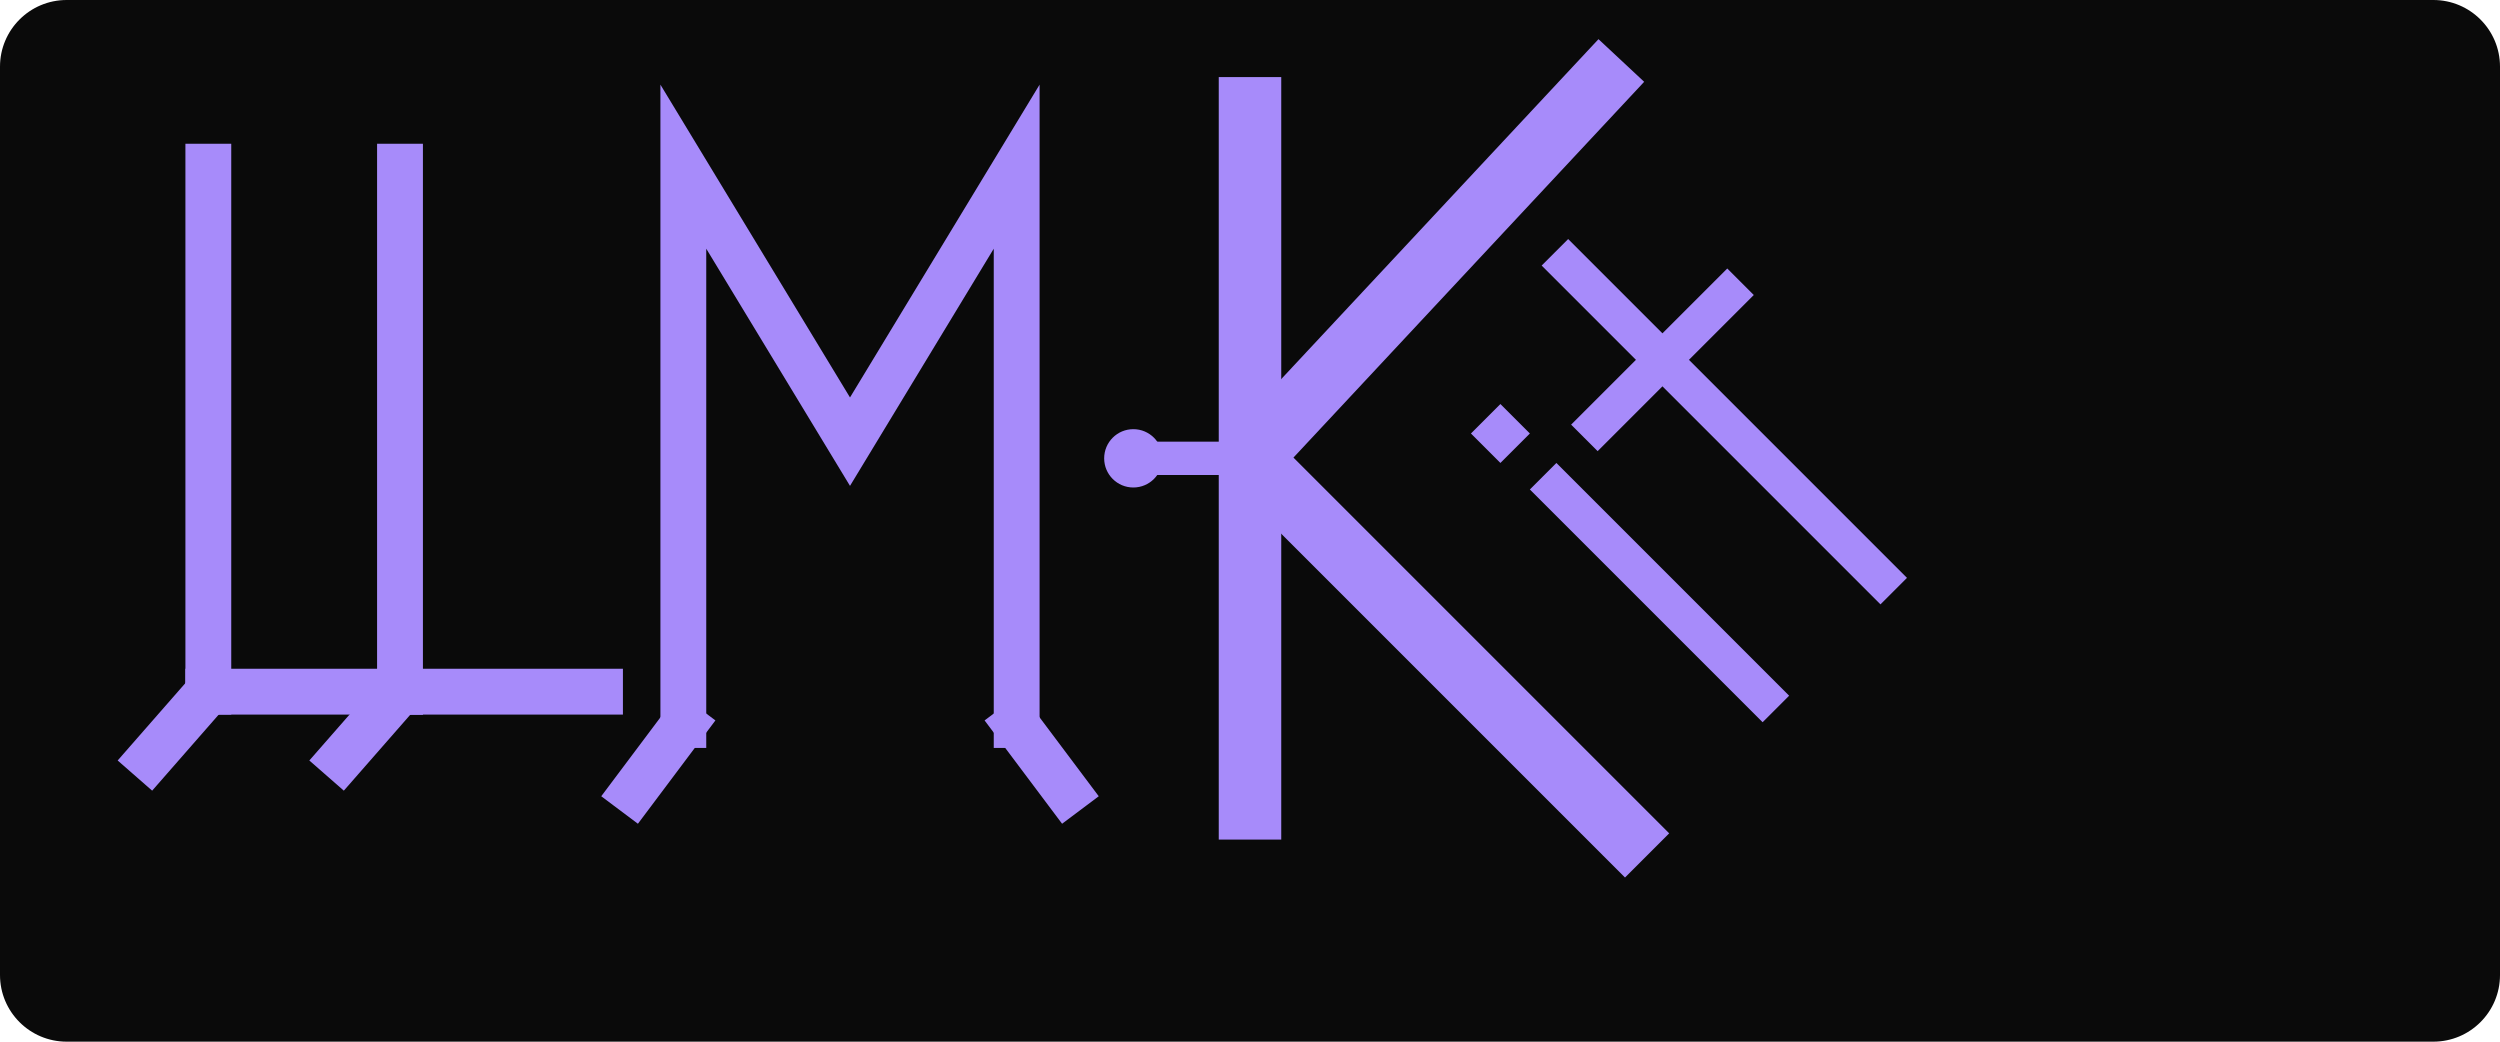
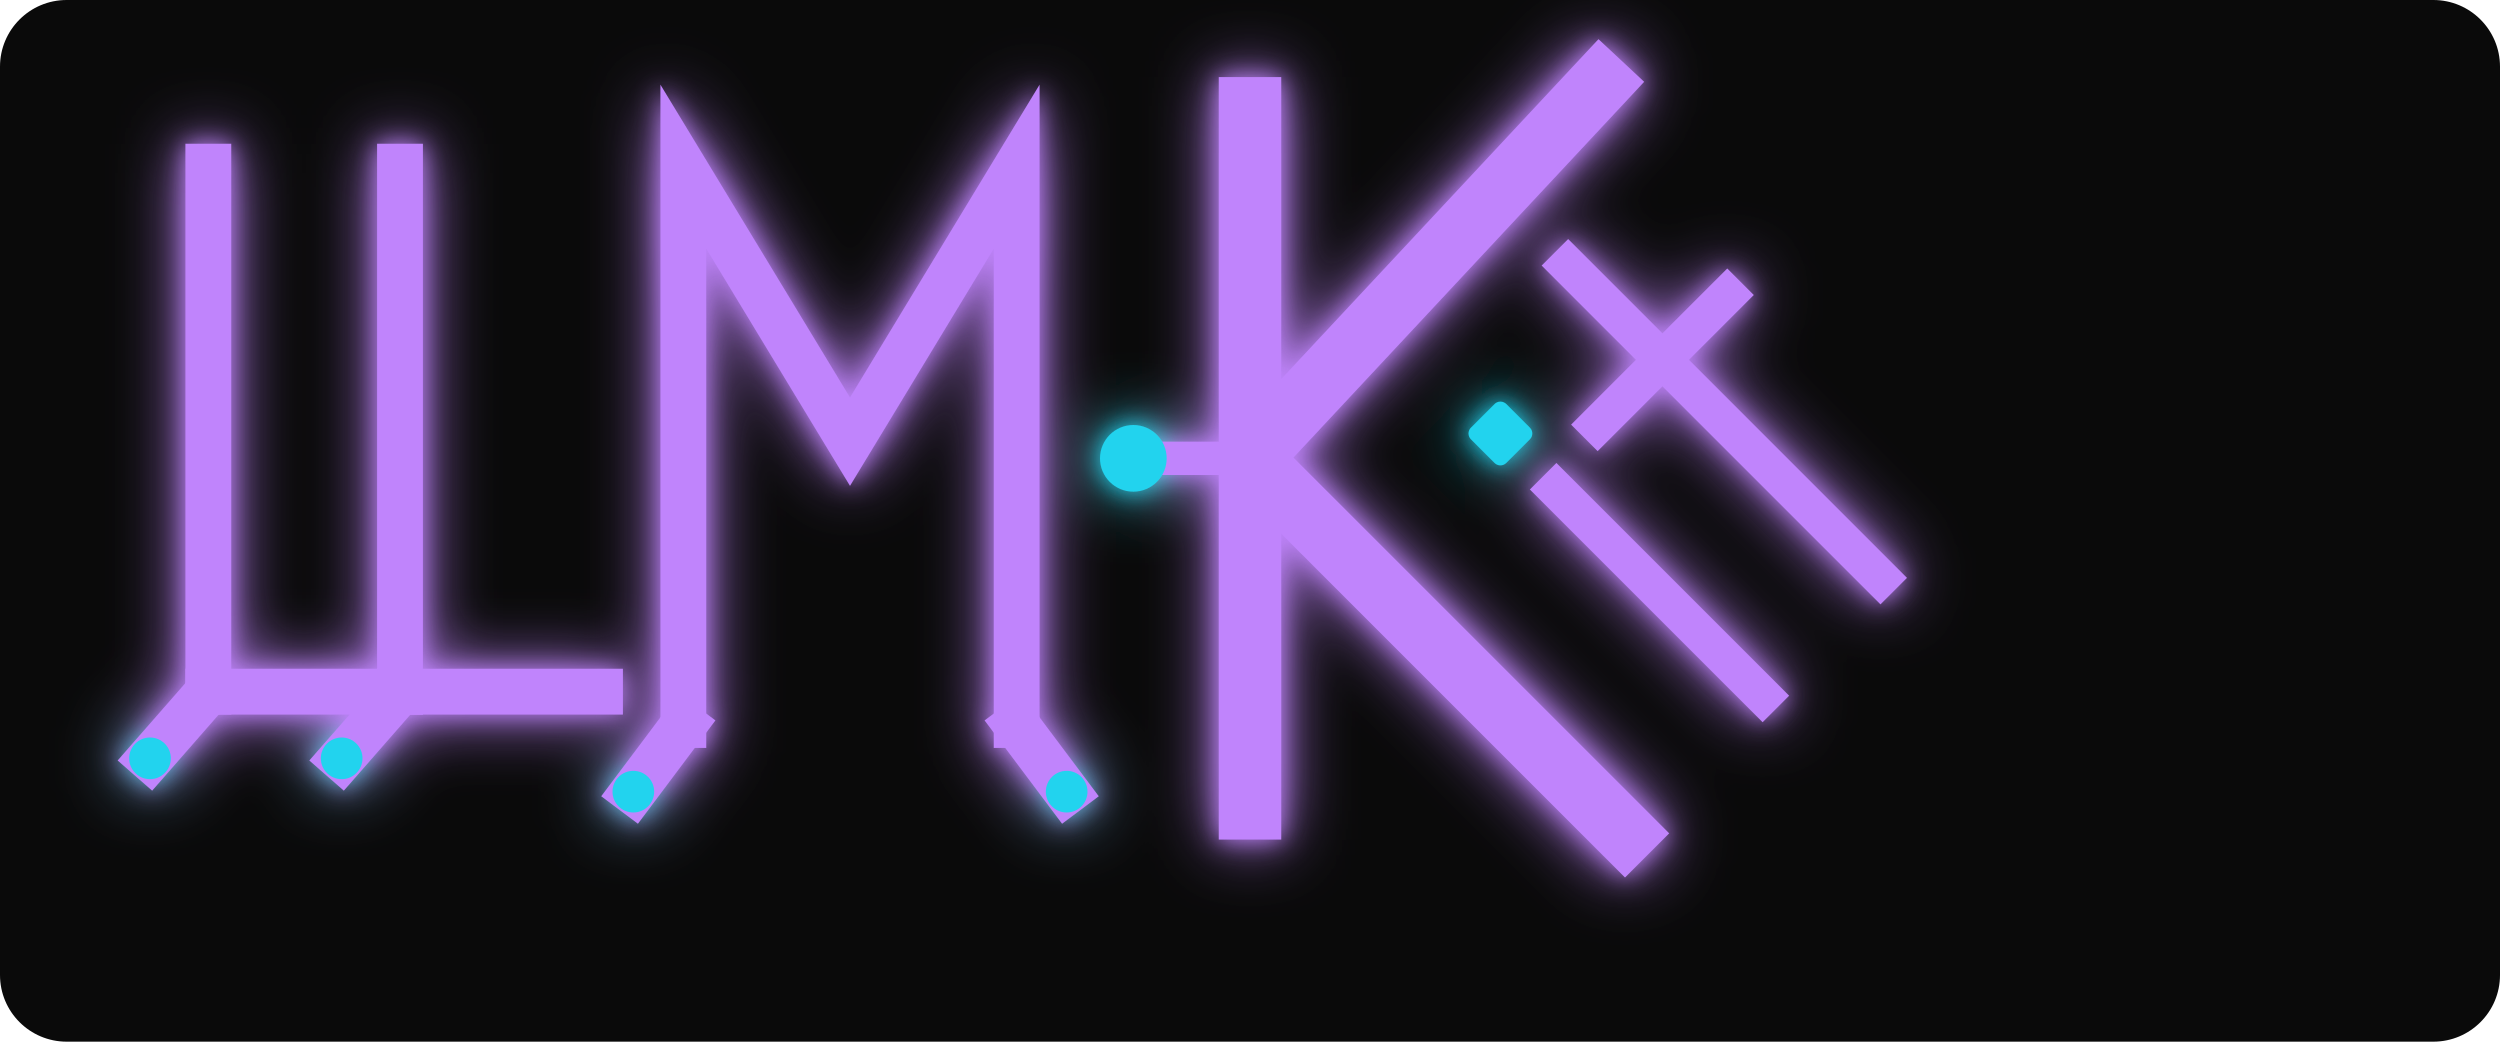
<svg xmlns="http://www.w3.org/2000/svg" viewBox="-10 -5 300 125" fill="none">
+   <defs>
+     <filter id="glow" x="-30%" y="-30%" width="160%" height="160%">
+       <feGaussianBlur in="SourceGraphic" stdDeviation="1.5" result="b1" />
+       <feGaussianBlur in="SourceGraphic" stdDeviation="4" result="b2" />
+       <feMerge>
+         <feMergeNode in="b2" />
+         <feMergeNode in="b1" />
+         <feMergeNode in="SourceGraphic" />
+       </feMerge>
+     </filter>
+   </defs>
  <rect x="-10" y="-5" width="300" height="125" rx="8" fill="#0a0a0a" />
-   <path d="M15 15 L15 78" stroke="#a78bfa" stroke-width="5.5" stroke-linecap="square" />
-   <path d="M15 78 L8 86" stroke="#a78bfa" stroke-width="5.5" stroke-linecap="square" />
-   <path d="M15 78 L38 78" stroke="#a78bfa" stroke-width="5.5" stroke-linecap="square" />
-   <circle cx="8" cy="86" r="2" fill="#a78bfa" />
-   <path d="M38 15 L38 78" stroke="#a78bfa" stroke-width="5.5" stroke-linecap="square" />
-   <path d="M38 78 L31 86" stroke="#a78bfa" stroke-width="5.5" stroke-linecap="square" />
-   <path d="M38 78 L62 78" stroke="#a78bfa" stroke-width="5.5" stroke-linecap="square" />
-   <circle cx="31" cy="86" r="2" fill="#a78bfa" />
-   <path d="M72 82 L72 15 L92 48 L112 15 L112 82" stroke="#a78bfa" stroke-width="5.5" stroke-linecap="square" stroke-linejoin="miter" fill="none" />
-   <path d="M72 82 L66 90" stroke="#a78bfa" stroke-width="5.5" stroke-linecap="square" />
-   <path d="M112 82 L118 90" stroke="#a78bfa" stroke-width="5.5" stroke-linecap="square" />
-   <circle cx="66" cy="90" r="2" fill="#a78bfa" />
-   <circle cx="118" cy="90" r="2" fill="#a78bfa" />
-   <path d="M140 8 L140 92" stroke="#a78bfa" stroke-width="7.5" stroke-linecap="square" />
-   <path d="M140 50 L182 5" stroke="#a78bfa" stroke-width="7.5" stroke-linecap="square" />
-   <path d="M140 50 L185 95" stroke="#a78bfa" stroke-width="7.5" stroke-linecap="square" />
-   <path d="M140 50 L128 50" stroke="#a78bfa" stroke-width="4" stroke-linecap="square" />
-   <circle cx="126" cy="50" r="3.5" fill="#a78bfa" />
-   <g transform="rotate(-45, 210, 70)">
-     <path d="M198 35 L198 70" stroke="#a78bfa" stroke-width="4.5" stroke-linecap="square" />
-     <rect x="195.5" y="23" width="5" height="5" fill="#a78bfa" />
-     <path d="M218 17 L218 70" stroke="#a78bfa" stroke-width="4.5" stroke-linecap="square" />
-     <path d="M207 33 L229 33" stroke="#a78bfa" stroke-width="4.5" stroke-linecap="square" />
+   <g filter="url(#glow)">
+     <path d="M15 15 L15 78" stroke="#c084fc" stroke-width="5.5" stroke-linecap="square" />
+     <path d="M15 78 L8 86" stroke="#c084fc" stroke-width="5.5" stroke-linecap="square" />
+     <path d="M15 78 L38 78" stroke="#c084fc" stroke-width="5.5" stroke-linecap="square" />
+     <circle cx="8" cy="86" r="2.5" fill="#22d3ee" />
+     <path d="M38 15 L38 78" stroke="#c084fc" stroke-width="5.5" stroke-linecap="square" />
+     <path d="M38 78 L31 86" stroke="#c084fc" stroke-width="5.5" stroke-linecap="square" />
+     <path d="M38 78 L62 78" stroke="#c084fc" stroke-width="5.5" stroke-linecap="square" />
+     <circle cx="31" cy="86" r="2.5" fill="#22d3ee" />
+     <path d="M72 82 L72 15 L92 48 L112 15 L112 82" stroke="#c084fc" stroke-width="5.5" stroke-linecap="square" stroke-linejoin="miter" fill="none" />
+     <path d="M72 82 L66 90" stroke="#c084fc" stroke-width="5.5" stroke-linecap="square" />
+     <path d="M112 82 L118 90" stroke="#c084fc" stroke-width="5.5" stroke-linecap="square" />
+     <circle cx="66" cy="90" r="2.5" fill="#22d3ee" />
+     <circle cx="118" cy="90" r="2.5" fill="#22d3ee" />
+     <path d="M140 8 L140 92" stroke="#c084fc" stroke-width="7.5" stroke-linecap="square" />
+     <path d="M140 50 L182 5" stroke="#c084fc" stroke-width="7.5" stroke-linecap="square" />
+     <path d="M140 50 L185 95" stroke="#c084fc" stroke-width="7.5" stroke-linecap="square" />
+     <path d="M140 50 L128 50" stroke="#c084fc" stroke-width="4" stroke-linecap="square" />
+     <circle cx="126" cy="50" r="4" fill="#22d3ee" />
+     <g transform="rotate(-45, 210, 70)">
+       <rect x="195" y="22.5" width="6" height="6" rx="1" fill="#22d3ee" />
+       <path d="M198 35 L198 70" stroke="#c084fc" stroke-width="4.5" stroke-linecap="square" />
+       <path d="M218 17 L218 70" stroke="#c084fc" stroke-width="4.5" stroke-linecap="square" />
+       <path d="M207 33 L229 33" stroke="#c084fc" stroke-width="4.5" stroke-linecap="square" />
+     </g>
  </g>
</svg>
